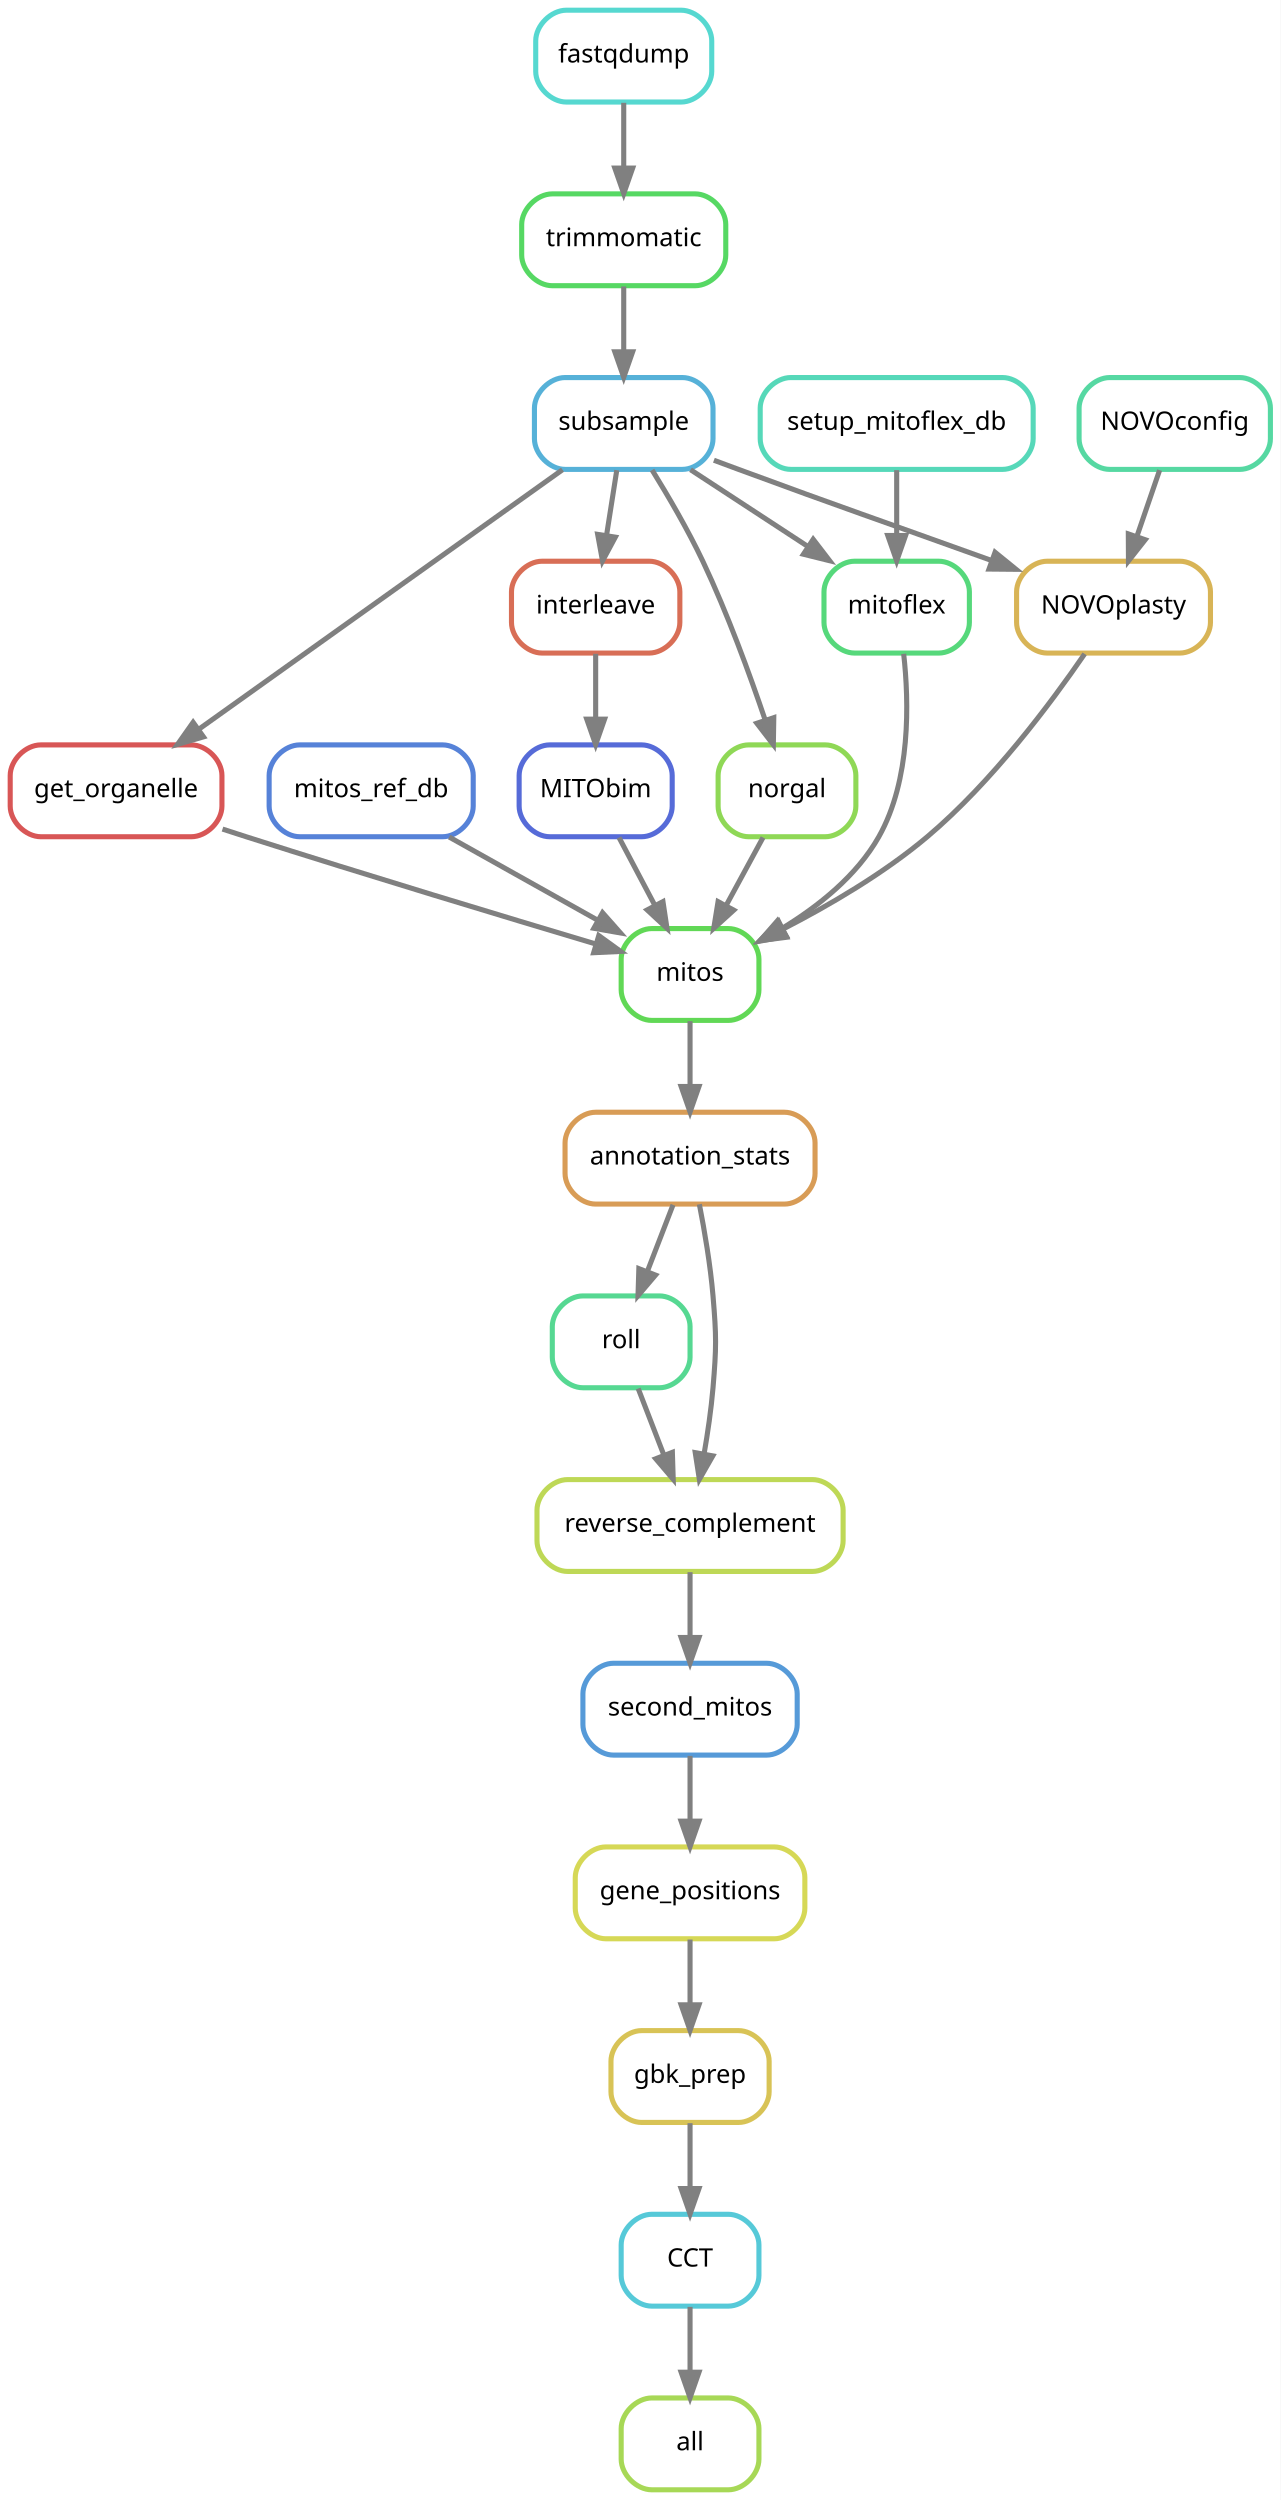
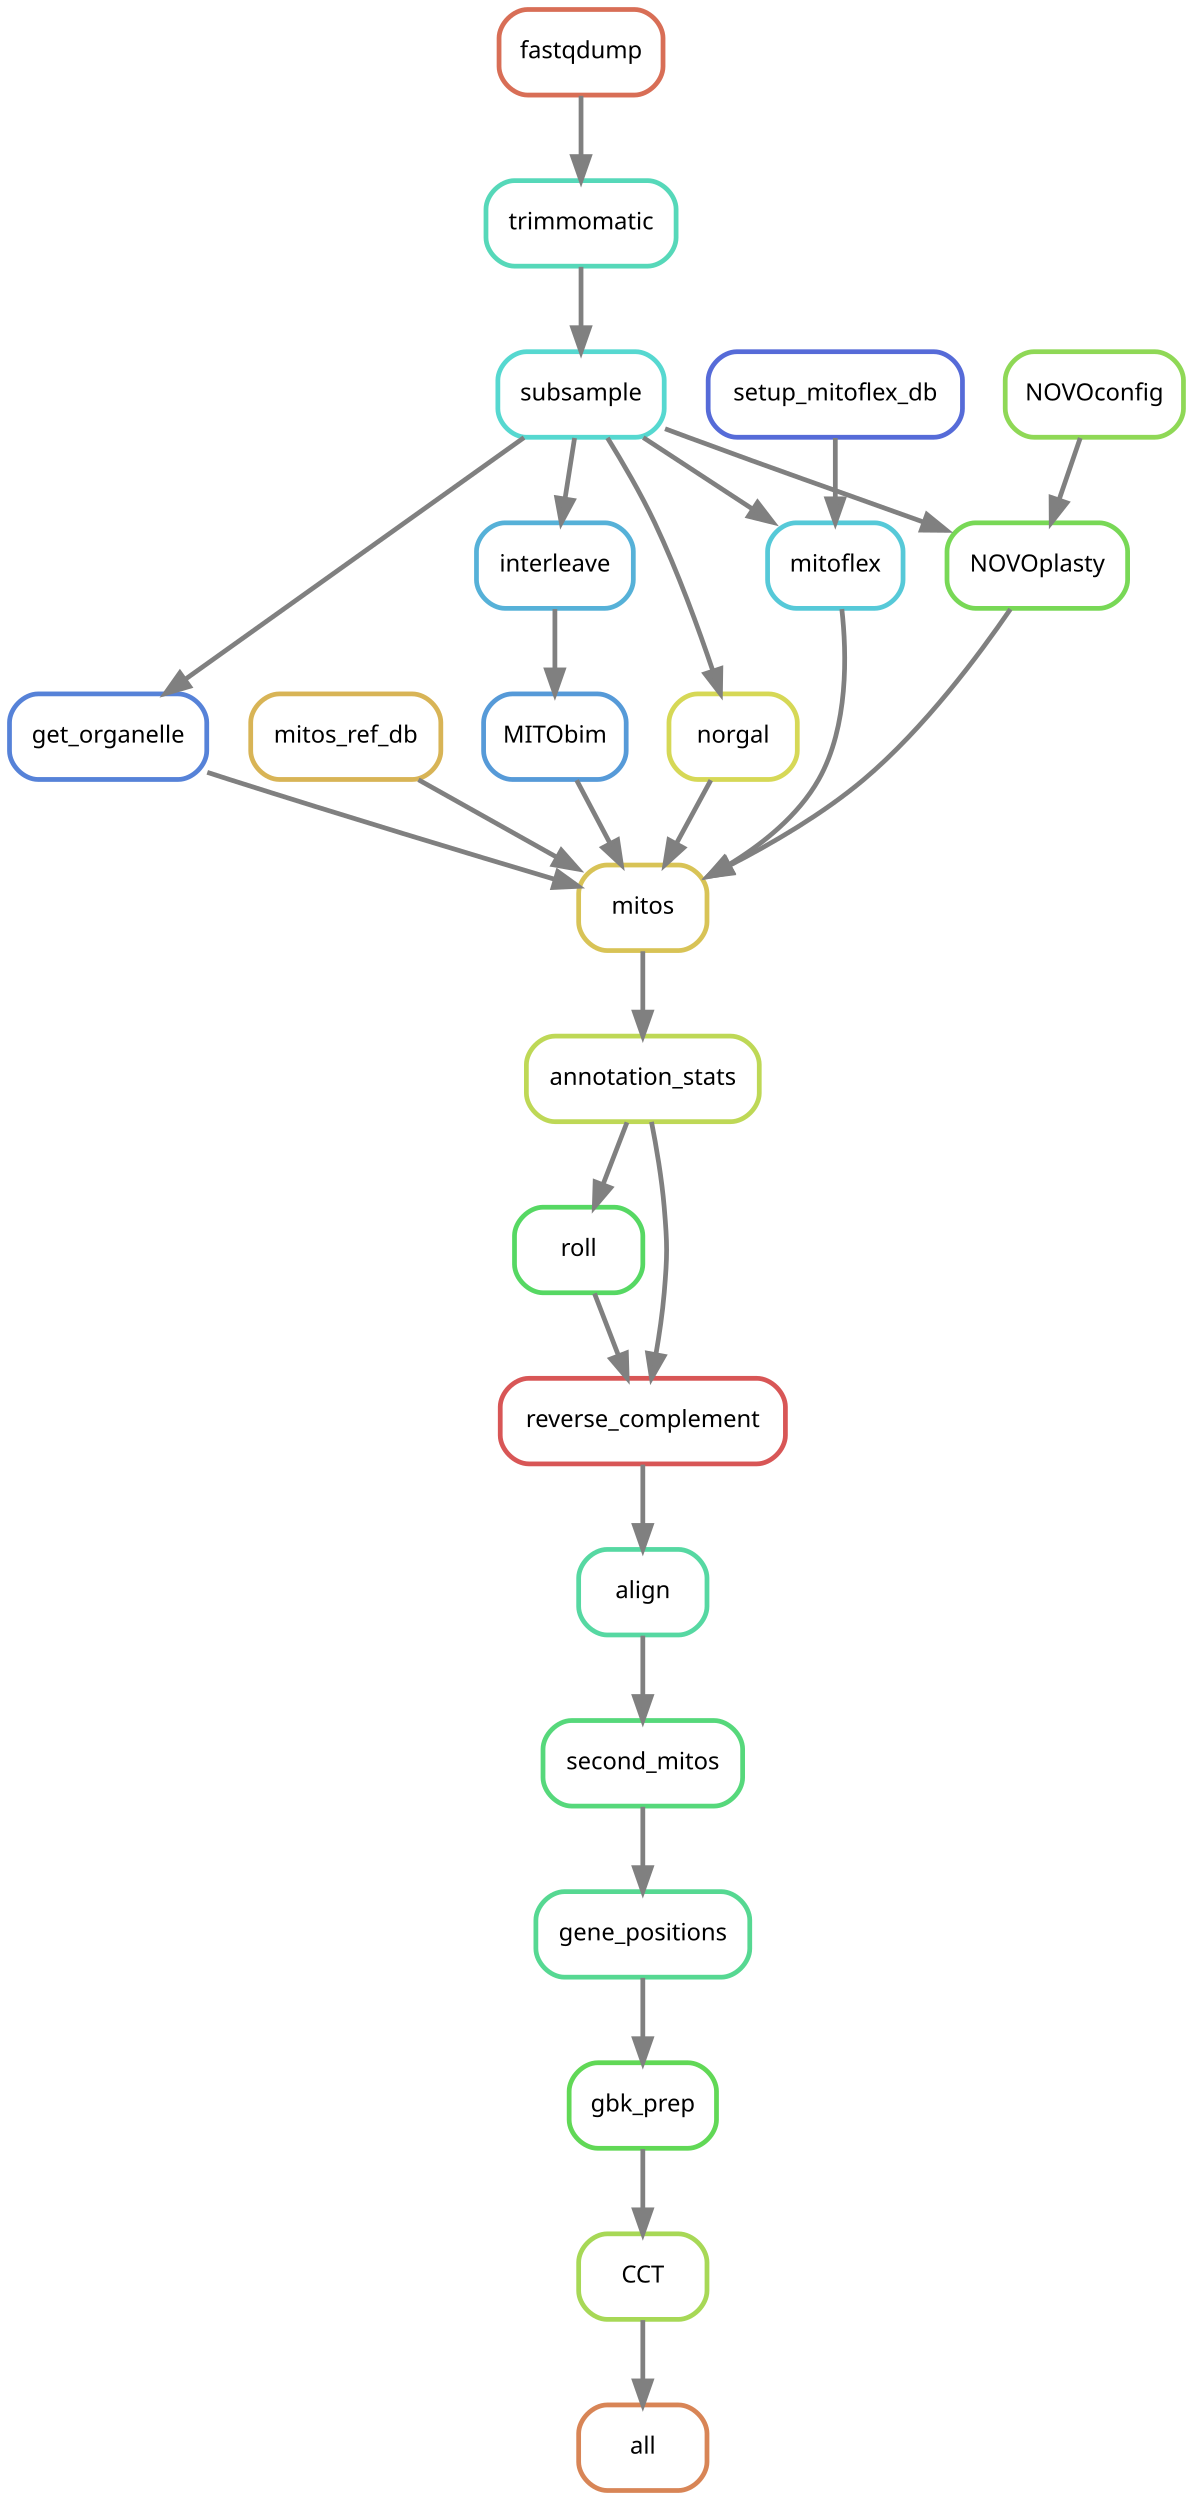
- <svg xmlns="http://www.w3.org/2000/svg" width="502pt" height="980pt" viewBox="0.00 0.00 502.00 980.00">
-   <g id="graph0" class="graph" transform="scale(1 1) rotate(0) translate(4 976)">
-     <polygon fill="white" stroke="transparent" points="-4,4 -4,-976 498,-976 498,4 -4,4" />
+ <svg xmlns="http://www.w3.org/2000/svg" width="502pt" height="1052pt" viewBox="0.00 0.00 502.00 1052.00">
+   <g id="graph0" class="graph" transform="scale(1 1) rotate(0) translate(4 1048)">
+     <polygon fill="white" stroke="transparent" points="-4,4 -4,-1048 498,-1048 498,4 -4,4" />
    <g id="node1" class="node">
-       <path fill="none" stroke="#a7d856" stroke-width="2" d="M281.5,-36C281.5,-36 251.5,-36 251.5,-36 245.5,-36 239.5,-30 239.5,-24 239.5,-24 239.5,-12 239.5,-12 239.5,-6 245.5,0 251.5,0 251.5,0 281.5,0 281.5,0 287.5,0 293.5,-6 293.5,-12 293.5,-12 293.5,-24 293.5,-24 293.5,-30 287.5,-36 281.5,-36" />
+       <path fill="none" stroke="#d88556" stroke-width="2" d="M281.5,-36C281.5,-36 251.5,-36 251.5,-36 245.5,-36 239.5,-30 239.5,-24 239.5,-24 239.5,-12 239.5,-12 239.5,-6 245.5,0 251.5,0 251.5,0 281.5,0 281.5,0 287.5,0 293.5,-6 293.5,-12 293.5,-12 293.5,-24 293.5,-24 293.5,-30 287.5,-36 281.5,-36" />
      <text text-anchor="middle" x="266.5" y="-15.5" font-family="sans" font-size="10.00">all</text>
    </g>
    <g id="node2" class="node">
-       <path fill="none" stroke="#56c9d8" stroke-width="2" d="M281.5,-108C281.5,-108 251.5,-108 251.5,-108 245.5,-108 239.5,-102 239.5,-96 239.5,-96 239.5,-84 239.5,-84 239.5,-78 245.5,-72 251.5,-72 251.5,-72 281.5,-72 281.5,-72 287.5,-72 293.5,-78 293.5,-84 293.5,-84 293.5,-96 293.5,-96 293.5,-102 287.5,-108 281.5,-108" />
+       <path fill="none" stroke="#a7d856" stroke-width="2" d="M281.5,-108C281.5,-108 251.5,-108 251.5,-108 245.5,-108 239.5,-102 239.5,-96 239.5,-96 239.5,-84 239.5,-84 239.5,-78 245.5,-72 251.5,-72 251.5,-72 281.5,-72 281.5,-72 287.5,-72 293.5,-78 293.5,-84 293.5,-84 293.5,-96 293.5,-96 293.5,-102 287.5,-108 281.5,-108" />
      <text text-anchor="middle" x="266.5" y="-87.5" font-family="sans" font-size="10.00">CCT</text>
    </g>
    <g id="edge1" class="edge">
      <path fill="none" stroke="grey" stroke-width="2" d="M266.5,-71.7C266.5,-63.98 266.5,-54.71 266.5,-46.11" />
      <polygon fill="grey" stroke="grey" stroke-width="2" points="270,-46.1 266.5,-36.1 263,-46.1 270,-46.1" />
    </g>
    <g id="node3" class="node">
-       <path fill="none" stroke="#d8c356" stroke-width="2" d="M285.5,-180C285.5,-180 247.5,-180 247.5,-180 241.5,-180 235.5,-174 235.5,-168 235.5,-168 235.5,-156 235.5,-156 235.5,-150 241.5,-144 247.5,-144 247.5,-144 285.5,-144 285.5,-144 291.5,-144 297.5,-150 297.5,-156 297.5,-156 297.5,-168 297.5,-168 297.5,-174 291.5,-180 285.5,-180" />
+       <path fill="none" stroke="#61d856" stroke-width="2" d="M285.5,-180C285.5,-180 247.5,-180 247.5,-180 241.5,-180 235.5,-174 235.5,-168 235.5,-168 235.5,-156 235.5,-156 235.5,-150 241.5,-144 247.5,-144 247.5,-144 285.5,-144 285.5,-144 291.5,-144 297.5,-150 297.5,-156 297.5,-156 297.5,-168 297.5,-168 297.5,-174 291.5,-180 285.5,-180" />
      <text text-anchor="middle" x="266.5" y="-159.5" font-family="sans" font-size="10.00">gbk_prep</text>
    </g>
    <g id="edge2" class="edge">
      <path fill="none" stroke="grey" stroke-width="2" d="M266.5,-143.7C266.5,-135.98 266.5,-126.71 266.5,-118.11" />
      <polygon fill="grey" stroke="grey" stroke-width="2" points="270,-118.1 266.5,-108.1 263,-118.1 270,-118.1" />
    </g>
    <g id="node4" class="node">
-       <path fill="none" stroke="#d6d856" stroke-width="2" d="M299.5,-252C299.5,-252 233.5,-252 233.5,-252 227.5,-252 221.5,-246 221.5,-240 221.5,-240 221.5,-228 221.5,-228 221.5,-222 227.5,-216 233.5,-216 233.5,-216 299.5,-216 299.5,-216 305.5,-216 311.5,-222 311.5,-228 311.5,-228 311.5,-240 311.5,-240 311.5,-246 305.5,-252 299.5,-252" />
+       <path fill="none" stroke="#56d892" stroke-width="2" d="M299.5,-252C299.5,-252 233.5,-252 233.5,-252 227.5,-252 221.5,-246 221.5,-240 221.5,-240 221.5,-228 221.5,-228 221.5,-222 227.5,-216 233.5,-216 233.5,-216 299.5,-216 299.5,-216 305.5,-216 311.5,-222 311.5,-228 311.5,-228 311.5,-240 311.5,-240 311.5,-246 305.5,-252 299.5,-252" />
      <text text-anchor="middle" x="266.5" y="-231.5" font-family="sans" font-size="10.00">gene_positions</text>
    </g>
    <g id="edge3" class="edge">
      <path fill="none" stroke="grey" stroke-width="2" d="M266.5,-215.7C266.5,-207.98 266.5,-198.71 266.5,-190.11" />
      <polygon fill="grey" stroke="grey" stroke-width="2" points="270,-190.1 266.5,-180.1 263,-190.1 270,-190.1" />
    </g>
    <g id="node5" class="node">
-       <path fill="none" stroke="#569ad8" stroke-width="2" d="M296.5,-324C296.5,-324 236.5,-324 236.5,-324 230.5,-324 224.5,-318 224.5,-312 224.5,-312 224.5,-300 224.5,-300 224.5,-294 230.5,-288 236.5,-288 236.5,-288 296.5,-288 296.5,-288 302.5,-288 308.5,-294 308.5,-300 308.5,-300 308.5,-312 308.5,-312 308.5,-318 302.5,-324 296.5,-324" />
+       <path fill="none" stroke="#56d87b" stroke-width="2" d="M296.5,-324C296.5,-324 236.5,-324 236.5,-324 230.5,-324 224.5,-318 224.5,-312 224.5,-312 224.5,-300 224.5,-300 224.5,-294 230.5,-288 236.5,-288 236.5,-288 296.5,-288 296.5,-288 302.5,-288 308.5,-294 308.5,-300 308.5,-300 308.5,-312 308.5,-312 308.5,-318 302.5,-324 296.5,-324" />
      <text text-anchor="middle" x="266.5" y="-303.5" font-family="sans" font-size="10.00">second_mitos</text>
    </g>
    <g id="edge4" class="edge">
      <path fill="none" stroke="grey" stroke-width="2" d="M266.5,-287.7C266.5,-279.98 266.5,-270.71 266.5,-262.11" />
      <polygon fill="grey" stroke="grey" stroke-width="2" points="270,-262.1 266.5,-252.1 263,-262.1 270,-262.1" />
    </g>
    <g id="node6" class="node">
-       <path fill="none" stroke="#bed856" stroke-width="2" d="M314.5,-396C314.5,-396 218.5,-396 218.5,-396 212.5,-396 206.5,-390 206.5,-384 206.5,-384 206.5,-372 206.5,-372 206.5,-366 212.5,-360 218.5,-360 218.5,-360 314.5,-360 314.5,-360 320.5,-360 326.5,-366 326.5,-372 326.5,-372 326.5,-384 326.5,-384 326.5,-390 320.5,-396 314.5,-396" />
-       <text text-anchor="middle" x="266.5" y="-375.5" font-family="sans" font-size="10.00">reverse_complement</text>
+       <path fill="none" stroke="#56d8a2" stroke-width="2" d="M281.5,-396C281.5,-396 251.5,-396 251.5,-396 245.5,-396 239.5,-390 239.5,-384 239.5,-384 239.5,-372 239.5,-372 239.5,-366 245.5,-360 251.5,-360 251.5,-360 281.5,-360 281.5,-360 287.5,-360 293.5,-366 293.5,-372 293.5,-372 293.5,-384 293.5,-384 293.5,-390 287.5,-396 281.5,-396" />
+       <text text-anchor="middle" x="266.5" y="-375.5" font-family="sans" font-size="10.00">align</text>
    </g>
    <g id="edge5" class="edge">
      <path fill="none" stroke="grey" stroke-width="2" d="M266.5,-359.7C266.5,-351.98 266.5,-342.71 266.5,-334.11" />
      <polygon fill="grey" stroke="grey" stroke-width="2" points="270,-334.1 266.5,-324.1 263,-334.1 270,-334.1" />
    </g>
    <g id="node7" class="node">
-       <path fill="none" stroke="#56d892" stroke-width="2" d="M254.5,-468C254.5,-468 224.5,-468 224.5,-468 218.5,-468 212.5,-462 212.5,-456 212.5,-456 212.5,-444 212.5,-444 212.5,-438 218.5,-432 224.5,-432 224.5,-432 254.5,-432 254.5,-432 260.5,-432 266.5,-438 266.5,-444 266.5,-444 266.5,-456 266.5,-456 266.5,-462 260.5,-468 254.5,-468" />
-       <text text-anchor="middle" x="239.5" y="-447.5" font-family="sans" font-size="10.00">roll</text>
+       <path fill="none" stroke="#d85656" stroke-width="2" d="M314.5,-468C314.5,-468 218.5,-468 218.5,-468 212.5,-468 206.5,-462 206.5,-456 206.5,-456 206.5,-444 206.5,-444 206.5,-438 212.5,-432 218.5,-432 218.5,-432 314.5,-432 314.5,-432 320.5,-432 326.5,-438 326.5,-444 326.5,-444 326.5,-456 326.5,-456 326.5,-462 320.5,-468 314.5,-468" />
+       <text text-anchor="middle" x="266.5" y="-447.5" font-family="sans" font-size="10.00">reverse_complement</text>
+     </g>
+     <g id="edge6" class="edge">
+       <path fill="none" stroke="grey" stroke-width="2" d="M266.5,-431.7C266.5,-423.98 266.5,-414.71 266.5,-406.11" />
+       <polygon fill="grey" stroke="grey" stroke-width="2" points="270,-406.1 266.5,-396.1 263,-406.1 270,-406.1" />
+     </g>
+     <g id="node8" class="node">
+       <path fill="none" stroke="#56d863" stroke-width="2" d="M254.5,-540C254.5,-540 224.5,-540 224.5,-540 218.5,-540 212.5,-534 212.5,-528 212.5,-528 212.5,-516 212.5,-516 212.5,-510 218.5,-504 224.5,-504 224.5,-504 254.5,-504 254.5,-504 260.5,-504 266.5,-510 266.5,-516 266.5,-516 266.5,-528 266.5,-528 266.5,-534 260.5,-540 254.5,-540" />
+       <text text-anchor="middle" x="239.5" y="-519.5" font-family="sans" font-size="10.00">roll</text>
    </g>
    <g id="edge7" class="edge">
-       <path fill="none" stroke="grey" stroke-width="2" d="M246.17,-431.7C249.21,-423.81 252.88,-414.3 256.26,-405.55" />
-       <polygon fill="grey" stroke="grey" stroke-width="2" points="259.57,-406.69 259.9,-396.1 253.04,-404.17 259.57,-406.69" />
+       <path fill="none" stroke="grey" stroke-width="2" d="M246.17,-503.7C249.21,-495.81 252.88,-486.3 256.26,-477.55" />
+       <polygon fill="grey" stroke="grey" stroke-width="2" points="259.57,-478.69 259.9,-468.1 253.04,-476.17 259.57,-478.69" />
    </g>
-     <g id="node8" class="node">
-       <path fill="none" stroke="#d89c56" stroke-width="2" d="M303.5,-540C303.5,-540 229.5,-540 229.5,-540 223.5,-540 217.5,-534 217.5,-528 217.5,-528 217.5,-516 217.5,-516 217.5,-510 223.5,-504 229.5,-504 229.5,-504 303.5,-504 303.5,-504 309.5,-504 315.5,-510 315.5,-516 315.5,-516 315.5,-528 315.5,-528 315.5,-534 309.5,-540 303.5,-540" />
-       <text text-anchor="middle" x="266.5" y="-519.5" font-family="sans" font-size="10.00">annotation_stats</text>
-     </g>
-     <g id="edge6" class="edge">
-       <path fill="none" stroke="grey" stroke-width="2" d="M270.15,-503.91C272.18,-493.57 274.48,-480.09 275.5,-468 276.84,-452.06 276.84,-447.94 275.5,-432 274.78,-423.5 273.43,-414.31 271.99,-406.01" />
-       <polygon fill="grey" stroke="grey" stroke-width="2" points="275.41,-405.29 270.15,-396.09 268.53,-406.56 275.41,-405.29" />
+     <g id="node9" class="node">
+       <path fill="none" stroke="#bed856" stroke-width="2" d="M303.5,-612C303.5,-612 229.5,-612 229.5,-612 223.5,-612 217.5,-606 217.5,-600 217.5,-600 217.5,-588 217.5,-588 217.5,-582 223.5,-576 229.5,-576 229.5,-576 303.5,-576 303.5,-576 309.5,-576 315.5,-582 315.5,-588 315.5,-588 315.5,-600 315.5,-600 315.5,-606 309.5,-612 303.5,-612" />
+       <text text-anchor="middle" x="266.5" y="-591.5" font-family="sans" font-size="10.00">annotation_stats</text>
    </g>
    <g id="edge8" class="edge">
-       <path fill="none" stroke="grey" stroke-width="2" d="M259.83,-503.7C256.79,-495.81 253.12,-486.3 249.74,-477.55" />
-       <polygon fill="grey" stroke="grey" stroke-width="2" points="252.96,-476.17 246.1,-468.1 246.43,-478.69 252.96,-476.17" />
-     </g>
-     <g id="node9" class="node">
-       <path fill="none" stroke="#61d856" stroke-width="2" d="M281.5,-612C281.5,-612 251.5,-612 251.5,-612 245.5,-612 239.5,-606 239.5,-600 239.5,-600 239.5,-588 239.5,-588 239.5,-582 245.5,-576 251.5,-576 251.5,-576 281.5,-576 281.5,-576 287.5,-576 293.5,-582 293.5,-588 293.5,-588 293.5,-600 293.5,-600 293.5,-606 287.5,-612 281.5,-612" />
-       <text text-anchor="middle" x="266.5" y="-591.5" font-family="sans" font-size="10.00">mitos</text>
+       <path fill="none" stroke="grey" stroke-width="2" d="M270.15,-575.91C272.18,-565.57 274.48,-552.09 275.5,-540 276.84,-524.06 276.84,-519.94 275.5,-504 274.78,-495.5 273.43,-486.31 271.99,-478.01" />
+       <polygon fill="grey" stroke="grey" stroke-width="2" points="275.41,-477.29 270.15,-468.09 268.53,-478.56 275.41,-477.29" />
    </g>
    <g id="edge9" class="edge">
-       <path fill="none" stroke="grey" stroke-width="2" d="M266.5,-575.7C266.5,-567.98 266.5,-558.71 266.5,-550.11" />
-       <polygon fill="grey" stroke="grey" stroke-width="2" points="270,-550.1 266.5,-540.1 263,-550.1 270,-550.1" />
+       <path fill="none" stroke="grey" stroke-width="2" d="M259.83,-575.7C256.79,-567.81 253.12,-558.3 249.74,-549.55" />
+       <polygon fill="grey" stroke="grey" stroke-width="2" points="252.96,-548.17 246.1,-540.1 246.43,-550.69 252.96,-548.17" />
    </g>
    <g id="node10" class="node">
-       <path fill="none" stroke="#8fd856" stroke-width="2" d="M319.5,-684C319.5,-684 289.5,-684 289.5,-684 283.5,-684 277.5,-678 277.5,-672 277.5,-672 277.5,-660 277.5,-660 277.5,-654 283.5,-648 289.5,-648 289.5,-648 319.5,-648 319.5,-648 325.5,-648 331.5,-654 331.5,-660 331.5,-660 331.5,-672 331.5,-672 331.5,-678 325.5,-684 319.5,-684" />
-       <text text-anchor="middle" x="304.5" y="-663.5" font-family="sans" font-size="10.00">norgal</text>
+       <path fill="none" stroke="#d8c356" stroke-width="2" d="M281.5,-684C281.5,-684 251.5,-684 251.5,-684 245.5,-684 239.5,-678 239.5,-672 239.5,-672 239.5,-660 239.5,-660 239.5,-654 245.5,-648 251.5,-648 251.5,-648 281.5,-648 281.5,-648 287.5,-648 293.5,-654 293.5,-660 293.5,-660 293.5,-672 293.5,-672 293.5,-678 287.5,-684 281.5,-684" />
+       <text text-anchor="middle" x="266.5" y="-663.5" font-family="sans" font-size="10.00">mitos</text>
+     </g>
+     <g id="edge10" class="edge">
+       <path fill="none" stroke="grey" stroke-width="2" d="M266.5,-647.7C266.5,-639.98 266.5,-630.71 266.5,-622.11" />
+       <polygon fill="grey" stroke="grey" stroke-width="2" points="270,-622.1 266.5,-612.1 263,-622.1 270,-622.1" />
+     </g>
+     <g id="node11" class="node">
+       <path fill="none" stroke="#d6d856" stroke-width="2" d="M319.5,-756C319.5,-756 289.5,-756 289.5,-756 283.5,-756 277.5,-750 277.5,-744 277.5,-744 277.5,-732 277.5,-732 277.5,-726 283.5,-720 289.5,-720 289.5,-720 319.5,-720 319.5,-720 325.5,-720 331.5,-726 331.5,-732 331.5,-732 331.5,-744 331.5,-744 331.5,-750 325.5,-756 319.5,-756" />
+       <text text-anchor="middle" x="304.5" y="-735.5" font-family="sans" font-size="10.00">norgal</text>
+     </g>
+     <g id="edge11" class="edge">
+       <path fill="none" stroke="grey" stroke-width="2" d="M295.11,-719.7C290.74,-711.64 285.44,-701.89 280.6,-692.98" />
+       <polygon fill="grey" stroke="grey" stroke-width="2" points="283.63,-691.22 275.79,-684.1 277.48,-694.56 283.63,-691.22" />
+     </g>
+     <g id="node12" class="node">
+       <path fill="none" stroke="#d8b456" stroke-width="2" d="M169.5,-756C169.5,-756 113.5,-756 113.5,-756 107.5,-756 101.5,-750 101.5,-744 101.5,-744 101.5,-732 101.5,-732 101.5,-726 107.5,-720 113.5,-720 113.5,-720 169.5,-720 169.5,-720 175.5,-720 181.5,-726 181.5,-732 181.5,-732 181.5,-744 181.5,-744 181.5,-750 175.5,-756 169.5,-756" />
+       <text text-anchor="middle" x="141.5" y="-735.5" font-family="sans" font-size="10.00">mitos_ref_db</text>
    </g>
    <g id="edge14" class="edge">
-       <path fill="none" stroke="grey" stroke-width="2" d="M295.11,-647.7C290.74,-639.64 285.44,-629.89 280.6,-620.98" />
-       <polygon fill="grey" stroke="grey" stroke-width="2" points="283.63,-619.22 275.79,-612.1 277.48,-622.56 283.63,-619.22" />
+       <path fill="none" stroke="grey" stroke-width="2" d="M172.08,-719.88C189.72,-710 212,-697.52 230.48,-687.17" />
+       <polygon fill="grey" stroke="grey" stroke-width="2" points="232.2,-690.22 239.22,-682.28 228.78,-684.11 232.2,-690.22" />
    </g>
-     <g id="node11" class="node">
-       <path fill="none" stroke="#5682d8" stroke-width="2" d="M169.5,-684C169.5,-684 113.5,-684 113.5,-684 107.5,-684 101.5,-678 101.5,-672 101.5,-672 101.5,-660 101.5,-660 101.5,-654 107.5,-648 113.5,-648 113.5,-648 169.5,-648 169.5,-648 175.5,-648 181.5,-654 181.5,-660 181.5,-660 181.5,-672 181.5,-672 181.5,-678 175.5,-684 169.5,-684" />
-       <text text-anchor="middle" x="141.5" y="-663.5" font-family="sans" font-size="10.00">mitos_ref_db</text>
+     <g id="node13" class="node">
+       <path fill="none" stroke="#5682d8" stroke-width="2" d="M71,-756C71,-756 12,-756 12,-756 6,-756 0,-750 0,-744 0,-744 0,-732 0,-732 0,-726 6,-720 12,-720 12,-720 71,-720 71,-720 77,-720 83,-726 83,-732 83,-732 83,-744 83,-744 83,-750 77,-756 71,-756" />
+       <text text-anchor="middle" x="41.5" y="-735.5" font-family="sans" font-size="10.00">get_organelle</text>
+     </g>
+     <g id="edge16" class="edge">
+       <path fill="none" stroke="grey" stroke-width="2" d="M83.22,-723C86.36,-721.97 89.48,-720.96 92.5,-720 139.6,-704.98 194.16,-688.51 229.45,-677.98" />
+       <polygon fill="grey" stroke="grey" stroke-width="2" points="230.72,-681.25 239.31,-675.04 228.72,-674.54 230.72,-681.25" />
+     </g>
+     <g id="node14" class="node">
+       <path fill="none" stroke="#56c9d8" stroke-width="2" d="M364,-828C364,-828 331,-828 331,-828 325,-828 319,-822 319,-816 319,-816 319,-804 319,-804 319,-798 325,-792 331,-792 331,-792 364,-792 364,-792 370,-792 376,-798 376,-804 376,-804 376,-816 376,-816 376,-822 370,-828 364,-828" />
+       <text text-anchor="middle" x="347.5" y="-807.5" font-family="sans" font-size="10.00">mitoflex</text>
+     </g>
+     <g id="edge13" class="edge">
+       <path fill="none" stroke="grey" stroke-width="2" d="M350.24,-791.7C352.35,-772.81 353.07,-742.27 340.5,-720 331.88,-704.73 316.83,-692.74 302.54,-684.05" />
+       <polygon fill="grey" stroke="grey" stroke-width="2" points="304.23,-680.99 293.81,-679.07 300.76,-687.07 304.23,-680.99" />
+     </g>
+     <g id="node15" class="node">
+       <path fill="none" stroke="#78d856" stroke-width="2" d="M458.5,-828C458.5,-828 406.5,-828 406.5,-828 400.5,-828 394.5,-822 394.5,-816 394.5,-816 394.5,-804 394.5,-804 394.5,-798 400.5,-792 406.5,-792 406.5,-792 458.5,-792 458.5,-792 464.5,-792 470.5,-798 470.5,-804 470.5,-804 470.5,-816 470.5,-816 470.5,-822 464.5,-828 458.5,-828" />
+       <text text-anchor="middle" x="432.5" y="-807.5" font-family="sans" font-size="10.00">NOVOplasty</text>
    </g>
    <g id="edge12" class="edge">
-       <path fill="none" stroke="grey" stroke-width="2" d="M172.08,-647.88C189.72,-638 212,-625.52 230.48,-615.17" />
-       <polygon fill="grey" stroke="grey" stroke-width="2" points="232.2,-618.22 239.22,-610.28 228.78,-612.11 232.2,-618.22" />
+       <path fill="none" stroke="grey" stroke-width="2" d="M421.18,-791.67C408.02,-772.46 384.85,-741.39 359.5,-720 342.45,-705.61 320.93,-693.06 302.89,-683.79" />
+       <polygon fill="grey" stroke="grey" stroke-width="2" points="304.33,-680.59 293.82,-679.25 301.19,-686.85 304.33,-680.59" />
    </g>
-     <g id="node12" class="node">
-       <path fill="none" stroke="#d85656" stroke-width="2" d="M71,-684C71,-684 12,-684 12,-684 6,-684 0,-678 0,-672 0,-672 0,-660 0,-660 0,-654 6,-648 12,-648 12,-648 71,-648 71,-648 77,-648 83,-654 83,-660 83,-660 83,-672 83,-672 83,-678 77,-684 71,-684" />
-       <text text-anchor="middle" x="41.5" y="-663.5" font-family="sans" font-size="10.00">get_organelle</text>
-     </g>
-     <g id="edge10" class="edge">
-       <path fill="none" stroke="grey" stroke-width="2" d="M83.22,-651C86.36,-649.97 89.48,-648.96 92.5,-648 139.6,-632.98 194.16,-616.51 229.45,-605.98" />
-       <polygon fill="grey" stroke="grey" stroke-width="2" points="230.72,-609.25 239.31,-603.04 228.72,-602.54 230.72,-609.25" />
-     </g>
-     <g id="node13" class="node">
-       <path fill="none" stroke="#56d87b" stroke-width="2" d="M364,-756C364,-756 331,-756 331,-756 325,-756 319,-750 319,-744 319,-744 319,-732 319,-732 319,-726 325,-720 331,-720 331,-720 364,-720 364,-720 370,-720 376,-726 376,-732 376,-732 376,-744 376,-744 376,-750 370,-756 364,-756" />
-       <text text-anchor="middle" x="347.5" y="-735.5" font-family="sans" font-size="10.00">mitoflex</text>
-     </g>
-     <g id="edge11" class="edge">
-       <path fill="none" stroke="grey" stroke-width="2" d="M350.24,-719.7C352.35,-700.81 353.07,-670.27 340.5,-648 331.88,-632.73 316.83,-620.74 302.54,-612.05" />
-       <polygon fill="grey" stroke="grey" stroke-width="2" points="304.23,-608.99 293.81,-607.07 300.76,-615.07 304.23,-608.99" />
-     </g>
-     <g id="node14" class="node">
-       <path fill="none" stroke="#d8b456" stroke-width="2" d="M458.5,-756C458.5,-756 406.5,-756 406.5,-756 400.5,-756 394.5,-750 394.5,-744 394.5,-744 394.5,-732 394.5,-732 394.5,-726 400.5,-720 406.5,-720 406.5,-720 458.5,-720 458.5,-720 464.5,-720 470.5,-726 470.5,-732 470.5,-732 470.5,-744 470.5,-744 470.5,-750 464.5,-756 458.5,-756" />
-       <text text-anchor="middle" x="432.5" y="-735.5" font-family="sans" font-size="10.00">NOVOplasty</text>
-     </g>
-     <g id="edge13" class="edge">
-       <path fill="none" stroke="grey" stroke-width="2" d="M421.18,-719.67C408.02,-700.46 384.85,-669.39 359.5,-648 342.45,-633.61 320.93,-621.06 302.89,-611.79" />
-       <polygon fill="grey" stroke="grey" stroke-width="2" points="304.33,-608.59 293.82,-607.25 301.19,-614.85 304.33,-608.59" />
-     </g>
-     <g id="node15" class="node">
-       <path fill="none" stroke="#566bd8" stroke-width="2" d="M247.5,-684C247.5,-684 211.5,-684 211.5,-684 205.5,-684 199.5,-678 199.5,-672 199.5,-672 199.5,-660 199.5,-660 199.5,-654 205.5,-648 211.5,-648 211.5,-648 247.5,-648 247.5,-648 253.5,-648 259.5,-654 259.5,-660 259.5,-660 259.5,-672 259.5,-672 259.5,-678 253.5,-684 247.5,-684" />
-       <text text-anchor="middle" x="229.5" y="-663.5" font-family="sans" font-size="10.00">MITObim</text>
+     <g id="node16" class="node">
+       <path fill="none" stroke="#569ad8" stroke-width="2" d="M247.5,-756C247.5,-756 211.5,-756 211.5,-756 205.5,-756 199.5,-750 199.5,-744 199.5,-744 199.5,-732 199.5,-732 199.5,-726 205.5,-720 211.5,-720 211.5,-720 247.5,-720 247.5,-720 253.5,-720 259.5,-726 259.5,-732 259.5,-732 259.5,-744 259.5,-744 259.5,-750 253.5,-756 247.5,-756" />
+       <text text-anchor="middle" x="229.5" y="-735.5" font-family="sans" font-size="10.00">MITObim</text>
    </g>
    <g id="edge15" class="edge">
-       <path fill="none" stroke="grey" stroke-width="2" d="M238.65,-647.7C242.9,-639.64 248.06,-629.89 252.77,-620.98" />
-       <polygon fill="grey" stroke="grey" stroke-width="2" points="255.88,-622.58 257.46,-612.1 249.69,-619.31 255.88,-622.58" />
+       <path fill="none" stroke="grey" stroke-width="2" d="M238.65,-719.7C242.9,-711.64 248.06,-701.89 252.77,-692.98" />
+       <polygon fill="grey" stroke="grey" stroke-width="2" points="255.88,-694.58 257.46,-684.1 249.69,-691.31 255.88,-694.58" />
    </g>
-     <g id="node16" class="node">
-       <path fill="none" stroke="#56b1d8" stroke-width="2" d="M263.5,-828C263.5,-828 217.5,-828 217.5,-828 211.5,-828 205.5,-822 205.5,-816 205.5,-816 205.5,-804 205.5,-804 205.5,-798 211.5,-792 217.5,-792 217.5,-792 263.5,-792 263.5,-792 269.5,-792 275.5,-798 275.5,-804 275.5,-804 275.5,-816 275.5,-816 275.5,-822 269.5,-828 263.5,-828" />
-       <text text-anchor="middle" x="240.5" y="-807.5" font-family="sans" font-size="10.00">subsample</text>
-     </g>
-     <g id="edge16" class="edge">
-       <path fill="none" stroke="grey" stroke-width="2" d="M251.62,-791.75C257.91,-781.58 265.66,-768.33 271.5,-756 281.15,-735.61 289.92,-711.58 295.99,-693.63" />
-       <polygon fill="grey" stroke="grey" stroke-width="2" points="299.32,-694.68 299.15,-684.09 292.68,-692.48 299.32,-694.68" />
+     <g id="node17" class="node">
+       <path fill="none" stroke="#56d8d0" stroke-width="2" d="M263.5,-900C263.5,-900 217.5,-900 217.5,-900 211.5,-900 205.5,-894 205.5,-888 205.5,-888 205.5,-876 205.5,-876 205.5,-870 211.5,-864 217.5,-864 217.5,-864 263.5,-864 263.5,-864 269.5,-864 275.5,-870 275.5,-876 275.5,-876 275.5,-888 275.5,-888 275.5,-894 269.5,-900 263.5,-900" />
+       <text text-anchor="middle" x="240.5" y="-879.5" font-family="sans" font-size="10.00">subsample</text>
    </g>
    <g id="edge17" class="edge">
-       <path fill="none" stroke="grey" stroke-width="2" d="M216.5,-791.87C180.86,-766.44 113.89,-718.65 73.93,-690.14" />
-       <polygon fill="grey" stroke="grey" stroke-width="2" points="75.76,-687.15 65.59,-684.19 71.7,-692.85 75.76,-687.15" />
+       <path fill="none" stroke="grey" stroke-width="2" d="M251.62,-863.75C257.91,-853.58 265.66,-840.33 271.5,-828 281.15,-807.61 289.92,-783.58 295.99,-765.63" />
+       <polygon fill="grey" stroke="grey" stroke-width="2" points="299.32,-766.68 299.15,-756.09 292.68,-764.48 299.32,-766.68" />
+     </g>
+     <g id="edge18" class="edge">
+       <path fill="none" stroke="grey" stroke-width="2" d="M216.5,-863.87C180.86,-838.44 113.89,-790.65 73.93,-762.14" />
+       <polygon fill="grey" stroke="grey" stroke-width="2" points="75.76,-759.15 65.59,-756.19 71.7,-764.85 75.76,-759.15" />
    </g>
    <g id="edge19" class="edge">
-       <path fill="none" stroke="grey" stroke-width="2" d="M266.68,-791.88C280.54,-782.81 297.74,-771.55 312.71,-761.76" />
-       <polygon fill="grey" stroke="grey" stroke-width="2" points="314.77,-764.59 321.22,-756.19 310.94,-758.74 314.77,-764.59" />
+       <path fill="none" stroke="grey" stroke-width="2" d="M266.68,-863.88C280.54,-854.81 297.74,-843.55 312.71,-833.76" />
+       <polygon fill="grey" stroke="grey" stroke-width="2" points="314.77,-836.59 321.22,-828.19 310.94,-830.74 314.77,-836.59" />
+     </g>
+     <g id="edge21" class="edge">
+       <path fill="none" stroke="grey" stroke-width="2" d="M275.85,-867.58C279.11,-866.37 282.37,-865.16 285.5,-864 327.05,-848.67 339.53,-844.54 384.78,-828.25" />
+       <polygon fill="grey" stroke="grey" stroke-width="2" points="386.06,-831.51 394.28,-824.83 383.69,-824.93 386.06,-831.51" />
+     </g>
+     <g id="node20" class="node">
+       <path fill="none" stroke="#56b1d8" stroke-width="2" d="M250.5,-828C250.5,-828 208.5,-828 208.5,-828 202.5,-828 196.5,-822 196.5,-816 196.5,-816 196.5,-804 196.5,-804 196.5,-798 202.5,-792 208.5,-792 208.5,-792 250.5,-792 250.5,-792 256.5,-792 262.5,-798 262.5,-804 262.5,-804 262.5,-816 262.5,-816 262.5,-822 256.5,-828 250.5,-828" />
+       <text text-anchor="middle" x="229.5" y="-807.5" font-family="sans" font-size="10.00">interleave</text>
+     </g>
+     <g id="edge25" class="edge">
+       <path fill="none" stroke="grey" stroke-width="2" d="M237.78,-863.7C236.57,-855.98 235.11,-846.71 233.76,-838.11" />
+       <polygon fill="grey" stroke="grey" stroke-width="2" points="237.2,-837.44 232.19,-828.1 230.28,-838.53 237.2,-837.44" />
+     </g>
+     <g id="node18" class="node">
+       <path fill="none" stroke="#566bd8" stroke-width="2" d="M389,-900C389,-900 306,-900 306,-900 300,-900 294,-894 294,-888 294,-888 294,-876 294,-876 294,-870 300,-864 306,-864 306,-864 389,-864 389,-864 395,-864 401,-870 401,-876 401,-876 401,-888 401,-888 401,-894 395,-900 389,-900" />
+       <text text-anchor="middle" x="347.5" y="-879.5" font-family="sans" font-size="10.00">setup_mitoflex_db</text>
    </g>
    <g id="edge20" class="edge">
-       <path fill="none" stroke="grey" stroke-width="2" d="M275.85,-795.58C279.11,-794.37 282.37,-793.16 285.5,-792 327.05,-776.67 339.53,-772.54 384.78,-756.25" />
-       <polygon fill="grey" stroke="grey" stroke-width="2" points="386.06,-759.51 394.28,-752.83 383.69,-752.93 386.06,-759.51" />
+       <path fill="none" stroke="grey" stroke-width="2" d="M347.5,-863.7C347.5,-855.98 347.5,-846.71 347.5,-838.11" />
+       <polygon fill="grey" stroke="grey" stroke-width="2" points="351,-838.1 347.5,-828.1 344,-838.1 351,-838.1" />
    </g>
    <g id="node19" class="node">
-       <path fill="none" stroke="#d86e56" stroke-width="2" d="M250.5,-756C250.5,-756 208.5,-756 208.5,-756 202.5,-756 196.5,-750 196.5,-744 196.5,-744 196.5,-732 196.5,-732 196.5,-726 202.5,-720 208.5,-720 208.5,-720 250.5,-720 250.5,-720 256.5,-720 262.5,-726 262.5,-732 262.5,-732 262.5,-744 262.5,-744 262.5,-750 256.5,-756 250.5,-756" />
-       <text text-anchor="middle" x="229.5" y="-735.5" font-family="sans" font-size="10.00">interleave</text>
+       <path fill="none" stroke="#8fd856" stroke-width="2" d="M482,-900C482,-900 431,-900 431,-900 425,-900 419,-894 419,-888 419,-888 419,-876 419,-876 419,-870 425,-864 431,-864 431,-864 482,-864 482,-864 488,-864 494,-870 494,-876 494,-876 494,-888 494,-888 494,-894 488,-900 482,-900" />
+       <text text-anchor="middle" x="456.5" y="-879.5" font-family="sans" font-size="10.00">NOVOconfig</text>
+     </g>
+     <g id="edge22" class="edge">
+       <path fill="none" stroke="grey" stroke-width="2" d="M450.57,-863.7C447.89,-855.9 444.67,-846.51 441.7,-837.83" />
+       <polygon fill="grey" stroke="grey" stroke-width="2" points="444.92,-836.43 438.36,-828.1 438.3,-838.7 444.92,-836.43" />
+     </g>
+     <g id="edge23" class="edge">
+       <path fill="none" stroke="grey" stroke-width="2" d="M229.5,-791.7C229.5,-783.98 229.5,-774.71 229.5,-766.11" />
+       <polygon fill="grey" stroke="grey" stroke-width="2" points="233,-766.1 229.5,-756.1 226,-766.1 233,-766.1" />
+     </g>
+     <g id="node21" class="node">
+       <path fill="none" stroke="#56d8b9" stroke-width="2" d="M268.5,-972C268.5,-972 212.5,-972 212.5,-972 206.5,-972 200.5,-966 200.5,-960 200.5,-960 200.5,-948 200.5,-948 200.5,-942 206.5,-936 212.5,-936 212.5,-936 268.5,-936 268.5,-936 274.5,-936 280.5,-942 280.5,-948 280.5,-948 280.5,-960 280.5,-960 280.5,-966 274.5,-972 268.5,-972" />
+       <text text-anchor="middle" x="240.5" y="-951.5" font-family="sans" font-size="10.00">trimmomatic</text>
    </g>
    <g id="edge24" class="edge">
-       <path fill="none" stroke="grey" stroke-width="2" d="M237.78,-791.7C236.57,-783.98 235.11,-774.71 233.76,-766.11" />
-       <polygon fill="grey" stroke="grey" stroke-width="2" points="237.2,-765.44 232.19,-756.1 230.28,-766.53 237.2,-765.44" />
-     </g>
-     <g id="node17" class="node">
-       <path fill="none" stroke="#56d8b9" stroke-width="2" d="M389,-828C389,-828 306,-828 306,-828 300,-828 294,-822 294,-816 294,-816 294,-804 294,-804 294,-798 300,-792 306,-792 306,-792 389,-792 389,-792 395,-792 401,-798 401,-804 401,-804 401,-816 401,-816 401,-822 395,-828 389,-828" />
-       <text text-anchor="middle" x="347.5" y="-807.5" font-family="sans" font-size="10.00">setup_mitoflex_db</text>
-     </g>
-     <g id="edge18" class="edge">
-       <path fill="none" stroke="grey" stroke-width="2" d="M347.5,-791.7C347.5,-783.98 347.5,-774.71 347.5,-766.11" />
-       <polygon fill="grey" stroke="grey" stroke-width="2" points="351,-766.1 347.5,-756.1 344,-766.1 351,-766.1" />
-     </g>
-     <g id="node18" class="node">
-       <path fill="none" stroke="#56d8a2" stroke-width="2" d="M482,-828C482,-828 431,-828 431,-828 425,-828 419,-822 419,-816 419,-816 419,-804 419,-804 419,-798 425,-792 431,-792 431,-792 482,-792 482,-792 488,-792 494,-798 494,-804 494,-804 494,-816 494,-816 494,-822 488,-828 482,-828" />
-       <text text-anchor="middle" x="456.5" y="-807.5" font-family="sans" font-size="10.00">NOVOconfig</text>
-     </g>
-     <g id="edge21" class="edge">
-       <path fill="none" stroke="grey" stroke-width="2" d="M450.57,-791.7C447.89,-783.9 444.67,-774.51 441.7,-765.83" />
-       <polygon fill="grey" stroke="grey" stroke-width="2" points="444.92,-764.43 438.36,-756.1 438.3,-766.7 444.92,-764.43" />
-     </g>
-     <g id="edge22" class="edge">
-       <path fill="none" stroke="grey" stroke-width="2" d="M229.5,-719.7C229.5,-711.98 229.5,-702.71 229.5,-694.11" />
-       <polygon fill="grey" stroke="grey" stroke-width="2" points="233,-694.1 229.5,-684.1 226,-694.1 233,-694.1" />
-     </g>
-     <g id="node20" class="node">
-       <path fill="none" stroke="#56d863" stroke-width="2" d="M268.5,-900C268.5,-900 212.5,-900 212.5,-900 206.5,-900 200.5,-894 200.5,-888 200.5,-888 200.5,-876 200.5,-876 200.5,-870 206.5,-864 212.5,-864 212.5,-864 268.5,-864 268.5,-864 274.5,-864 280.5,-870 280.5,-876 280.5,-876 280.5,-888 280.5,-888 280.5,-894 274.5,-900 268.5,-900" />
-       <text text-anchor="middle" x="240.5" y="-879.5" font-family="sans" font-size="10.00">trimmomatic</text>
-     </g>
-     <g id="edge23" class="edge">
-       <path fill="none" stroke="grey" stroke-width="2" d="M240.5,-863.7C240.5,-855.98 240.5,-846.71 240.5,-838.11" />
-       <polygon fill="grey" stroke="grey" stroke-width="2" points="244,-838.1 240.5,-828.1 237,-838.1 244,-838.1" />
-     </g>
-     <g id="node21" class="node">
-       <path fill="none" stroke="#56d8d0" stroke-width="2" d="M263,-972C263,-972 218,-972 218,-972 212,-972 206,-966 206,-960 206,-960 206,-948 206,-948 206,-942 212,-936 218,-936 218,-936 263,-936 263,-936 269,-936 275,-942 275,-948 275,-948 275,-960 275,-960 275,-966 269,-972 263,-972" />
-       <text text-anchor="middle" x="240.5" y="-951.5" font-family="sans" font-size="10.00">fastqdump</text>
-     </g>
-     <g id="edge25" class="edge">
      <path fill="none" stroke="grey" stroke-width="2" d="M240.5,-935.7C240.5,-927.98 240.5,-918.71 240.5,-910.11" />
      <polygon fill="grey" stroke="grey" stroke-width="2" points="244,-910.1 240.5,-900.1 237,-910.1 244,-910.1" />
    </g>
+     <g id="node22" class="node">
+       <path fill="none" stroke="#d86e56" stroke-width="2" d="M263,-1044C263,-1044 218,-1044 218,-1044 212,-1044 206,-1038 206,-1032 206,-1032 206,-1020 206,-1020 206,-1014 212,-1008 218,-1008 218,-1008 263,-1008 263,-1008 269,-1008 275,-1014 275,-1020 275,-1020 275,-1032 275,-1032 275,-1038 269,-1044 263,-1044" />
+       <text text-anchor="middle" x="240.5" y="-1023.5" font-family="sans" font-size="10.00">fastqdump</text>
+     </g>
+     <g id="edge26" class="edge">
+       <path fill="none" stroke="grey" stroke-width="2" d="M240.5,-1007.7C240.5,-999.98 240.5,-990.71 240.5,-982.11" />
+       <polygon fill="grey" stroke="grey" stroke-width="2" points="244,-982.1 240.5,-972.1 237,-982.1 244,-982.1" />
+     </g>
  </g>
</svg>
